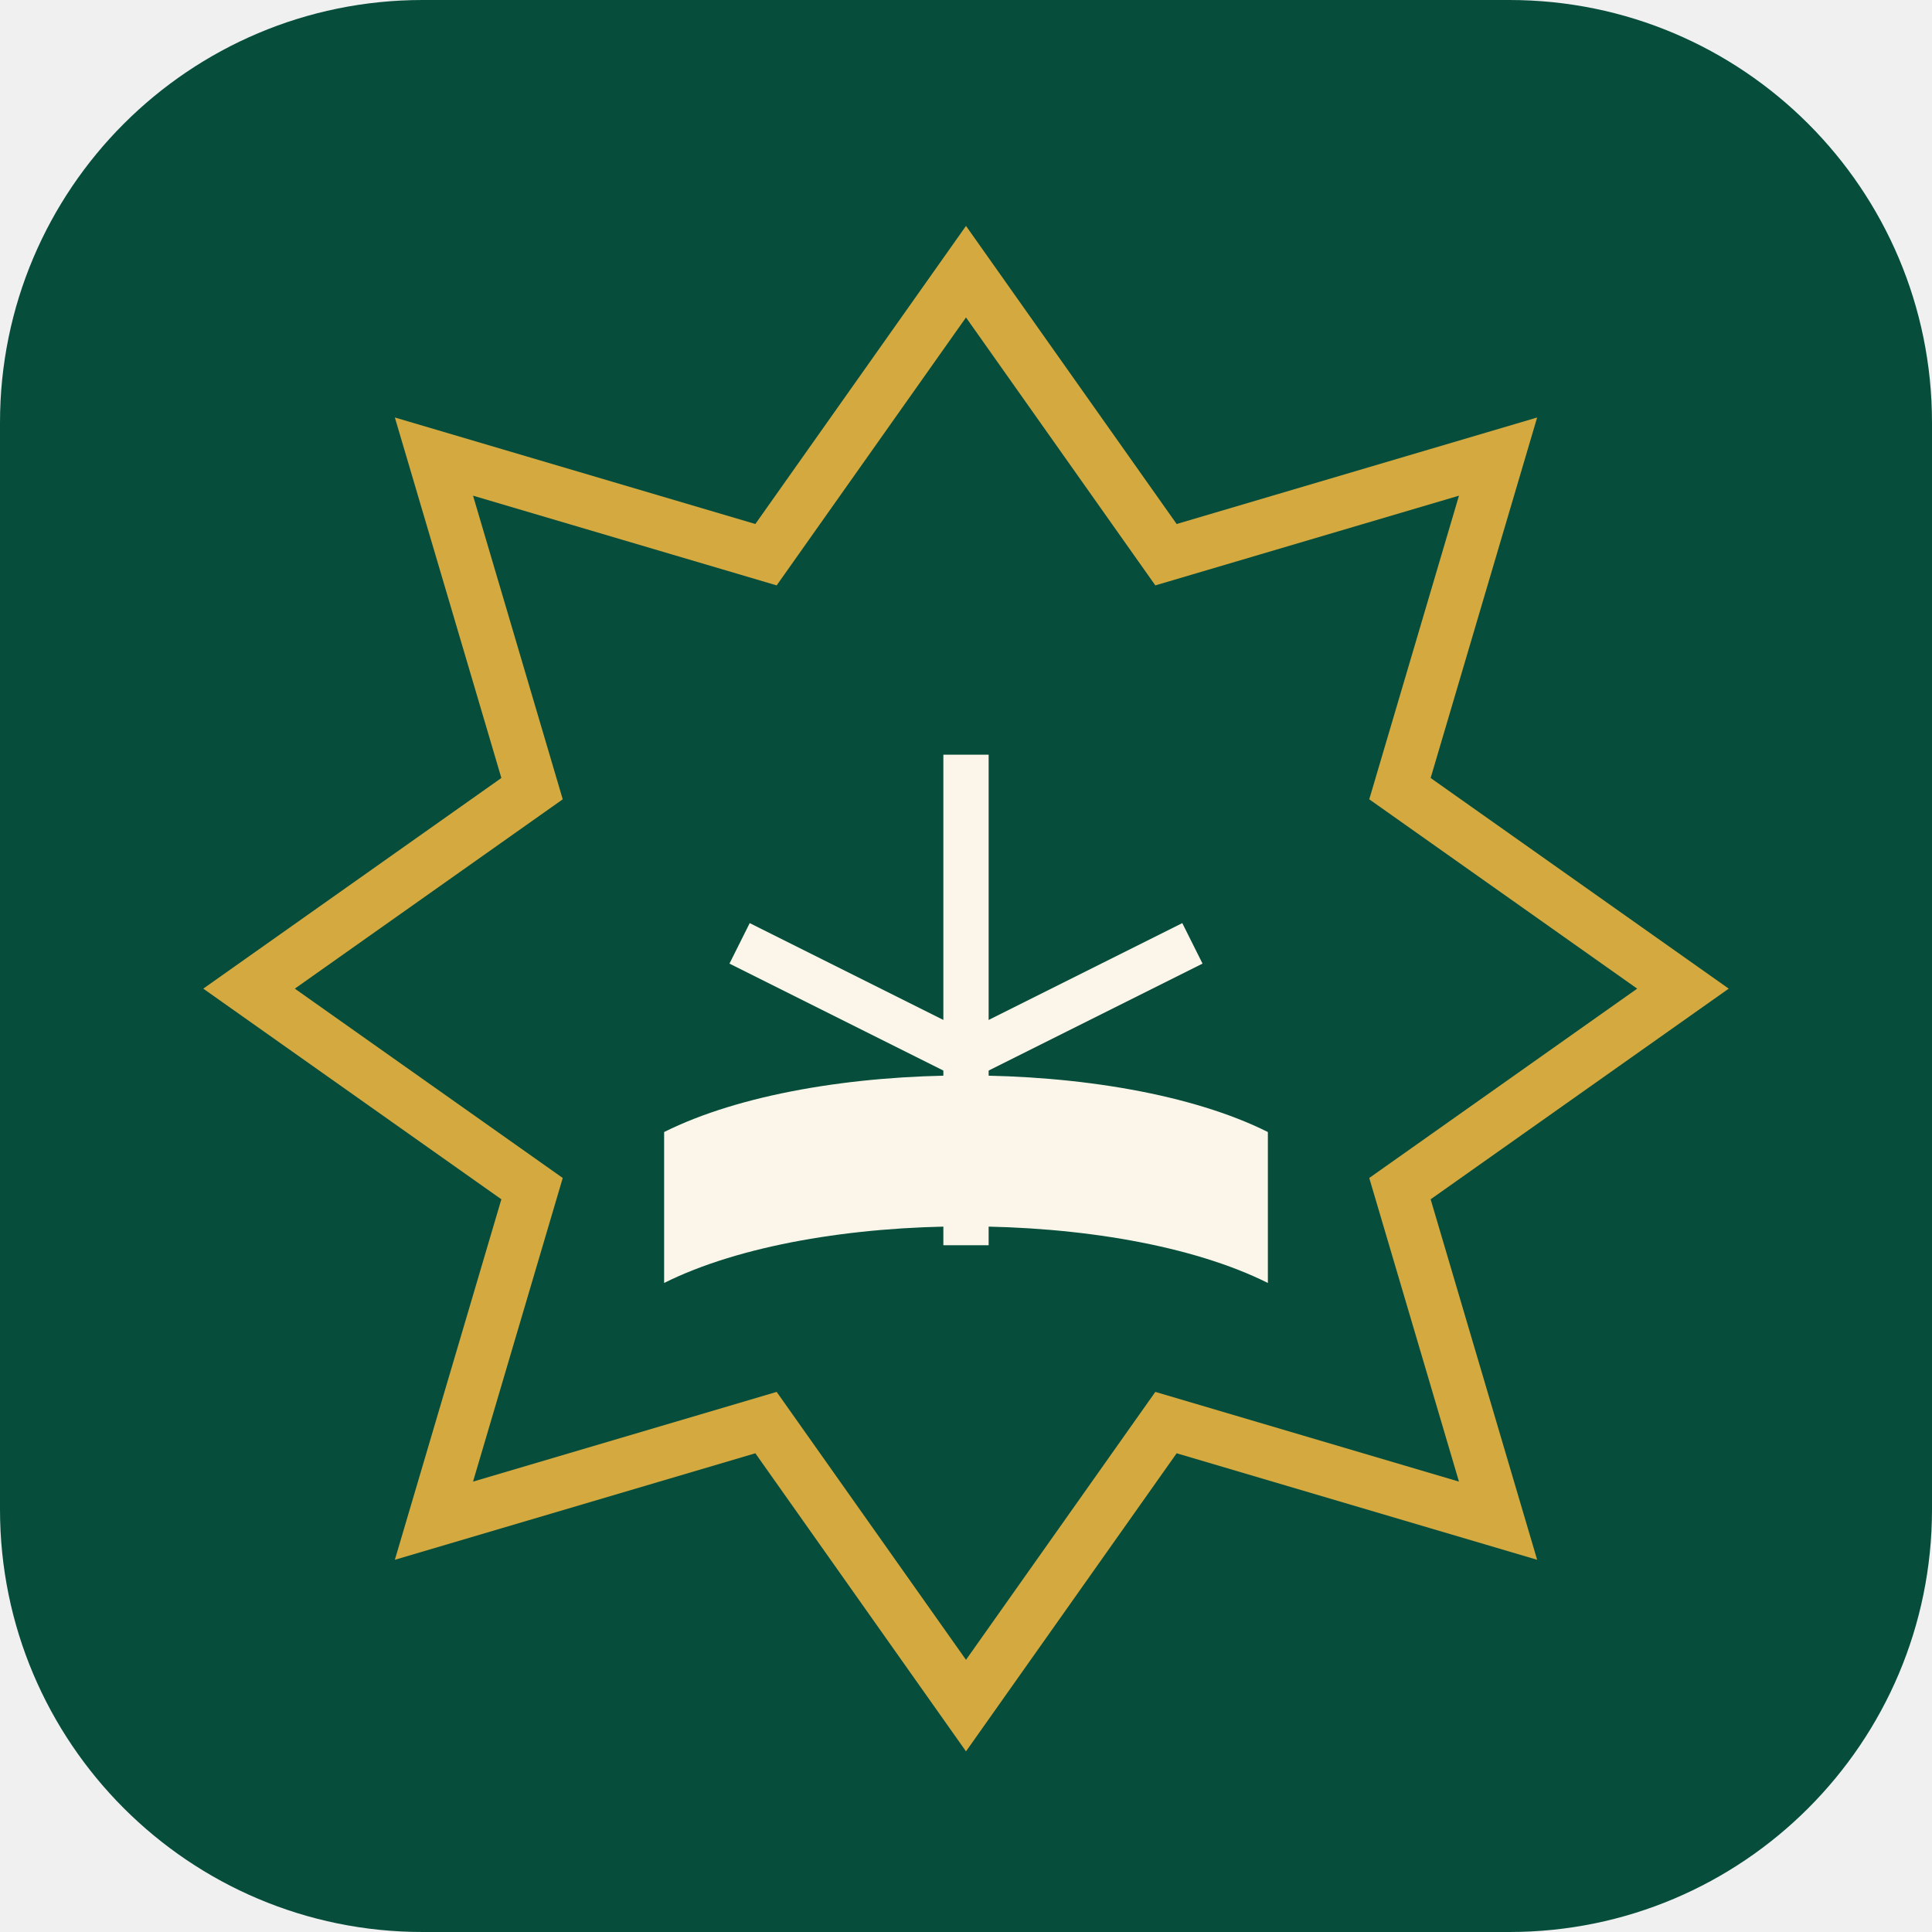
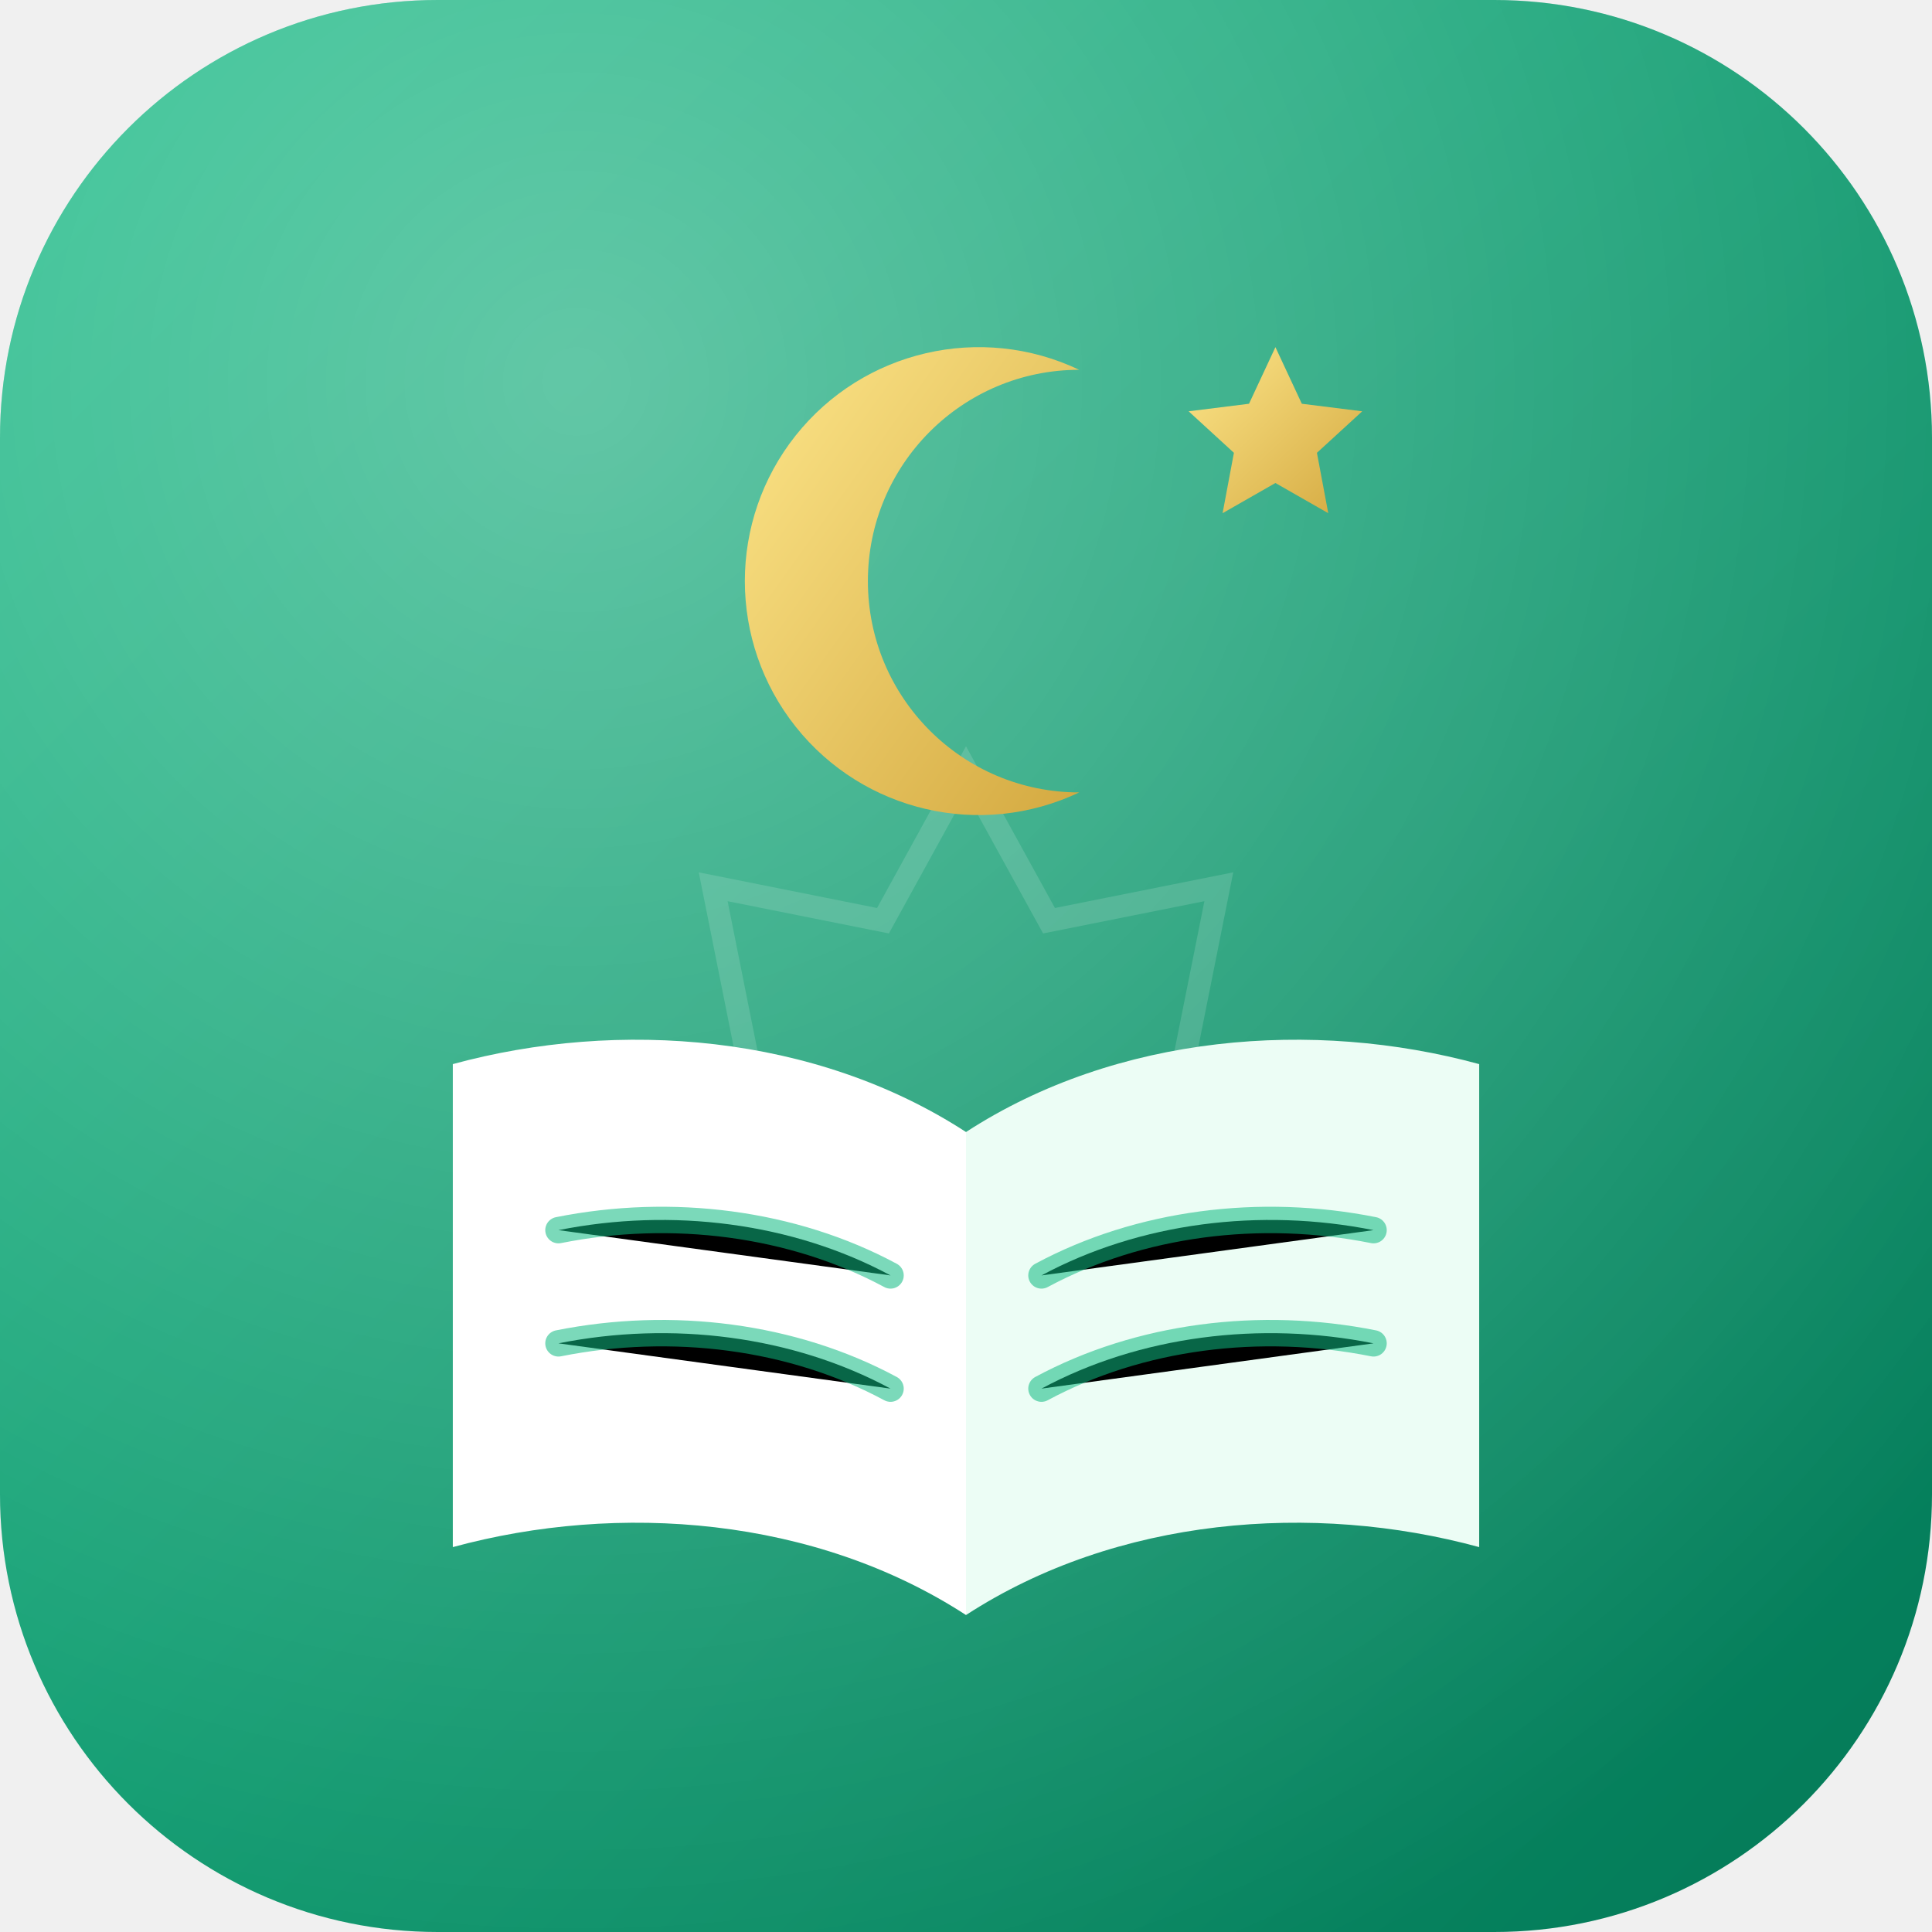
<svg xmlns="http://www.w3.org/2000/svg" viewBox="0 0 512 512">
-   <rect width="512" height="512" rx="112" fill="#064e3b" />
-   <g fill="none" stroke="#d4a940" stroke-width="14">
-     <path d="M256 72l53 75 88-26-26 88 75 53-75 53 26 88-88-26-53 75-53-75-88 26 26-88-75-53 75-53-26-88 88 26z" />
+   <defs>
+     <linearGradient id="bg" x1="0" y1="0" x2="1" y2="1">
+       <stop offset="0" stop-color="#10b981" />
+       <stop offset="1" stop-color="#047857" />
+     </linearGradient>
+     <linearGradient id="gold" x1="0" y1="0" x2="1" y2="1">
+       <stop offset="0" stop-color="#fde68a" />
+       <stop offset="1" stop-color="#d4a940" />
+     </linearGradient>
+     <radialGradient id="glow" cx=".3" cy=".2" r=".9">
+       <stop offset="0" stop-color="#fff" stop-opacity=".35" />
+       <stop offset="1" stop-color="#fff" stop-opacity="0" />
+     </radialGradient>
+   </defs>
+   <rect width="512" height="512" rx="116" fill="url(#bg)" />
+   <rect width="512" height="512" rx="116" fill="url(#glow)" />
+   <path d="M256 54l22 40 45-9-9 45 40 22-40 22 9 45-45-9-22 40-22-40-45 9 9-45-40-22 40-22-9-45 45 9z" fill="none" stroke="#fff" stroke-opacity=".14" stroke-width="6" transform="translate(0 150) scale(1)" />
+   <path d="M300 104a62 62 0 1 0 0 112a50 50 0 1 1 0-112z" fill="url(#gold)" transform="translate(-14 -6)" />
+   <path d="M338 92l7 15 16 2-12 11 3 16-14-8-14 8 3-16-12-11 16-2z" fill="url(#gold)" />
+   <path d="M256 300c-40-26-92-30-136-18v128c44-12 96-8 136 18z" fill="#fff" />
+   <path d="M256 300c40-26 92-30 136-18v128c-44-12-96-8-136 18z" fill="#ecfdf5" />
+   <path d="M256 300v128" stroke="url(#gold)" stroke-width="10" stroke-linecap="round" />
+   <g stroke="#10b981" stroke-opacity=".55" stroke-width="7" stroke-linecap="round">
+     <path d="M148 326c30-6 62-2 88 12" />
+     <path d="M148 356c30-6 62-2 88 12" />
+     <path d="M364 326c-30-6-62-2-88 12" />
+     <path d="M364 356c-30-6-62-2-88 12" />
  </g>
-   <path d="M176 300c40-20 120-20 160 0v40c-40-20-120-20-160 0z" fill="#fbf6e9" />
-   <path d="M256 200v130" stroke="#fbf6e9" stroke-width="12" />
-   <path d="M196 250l60 30 60-30" stroke="#fbf6e9" stroke-width="12" fill="none" />
</svg>
